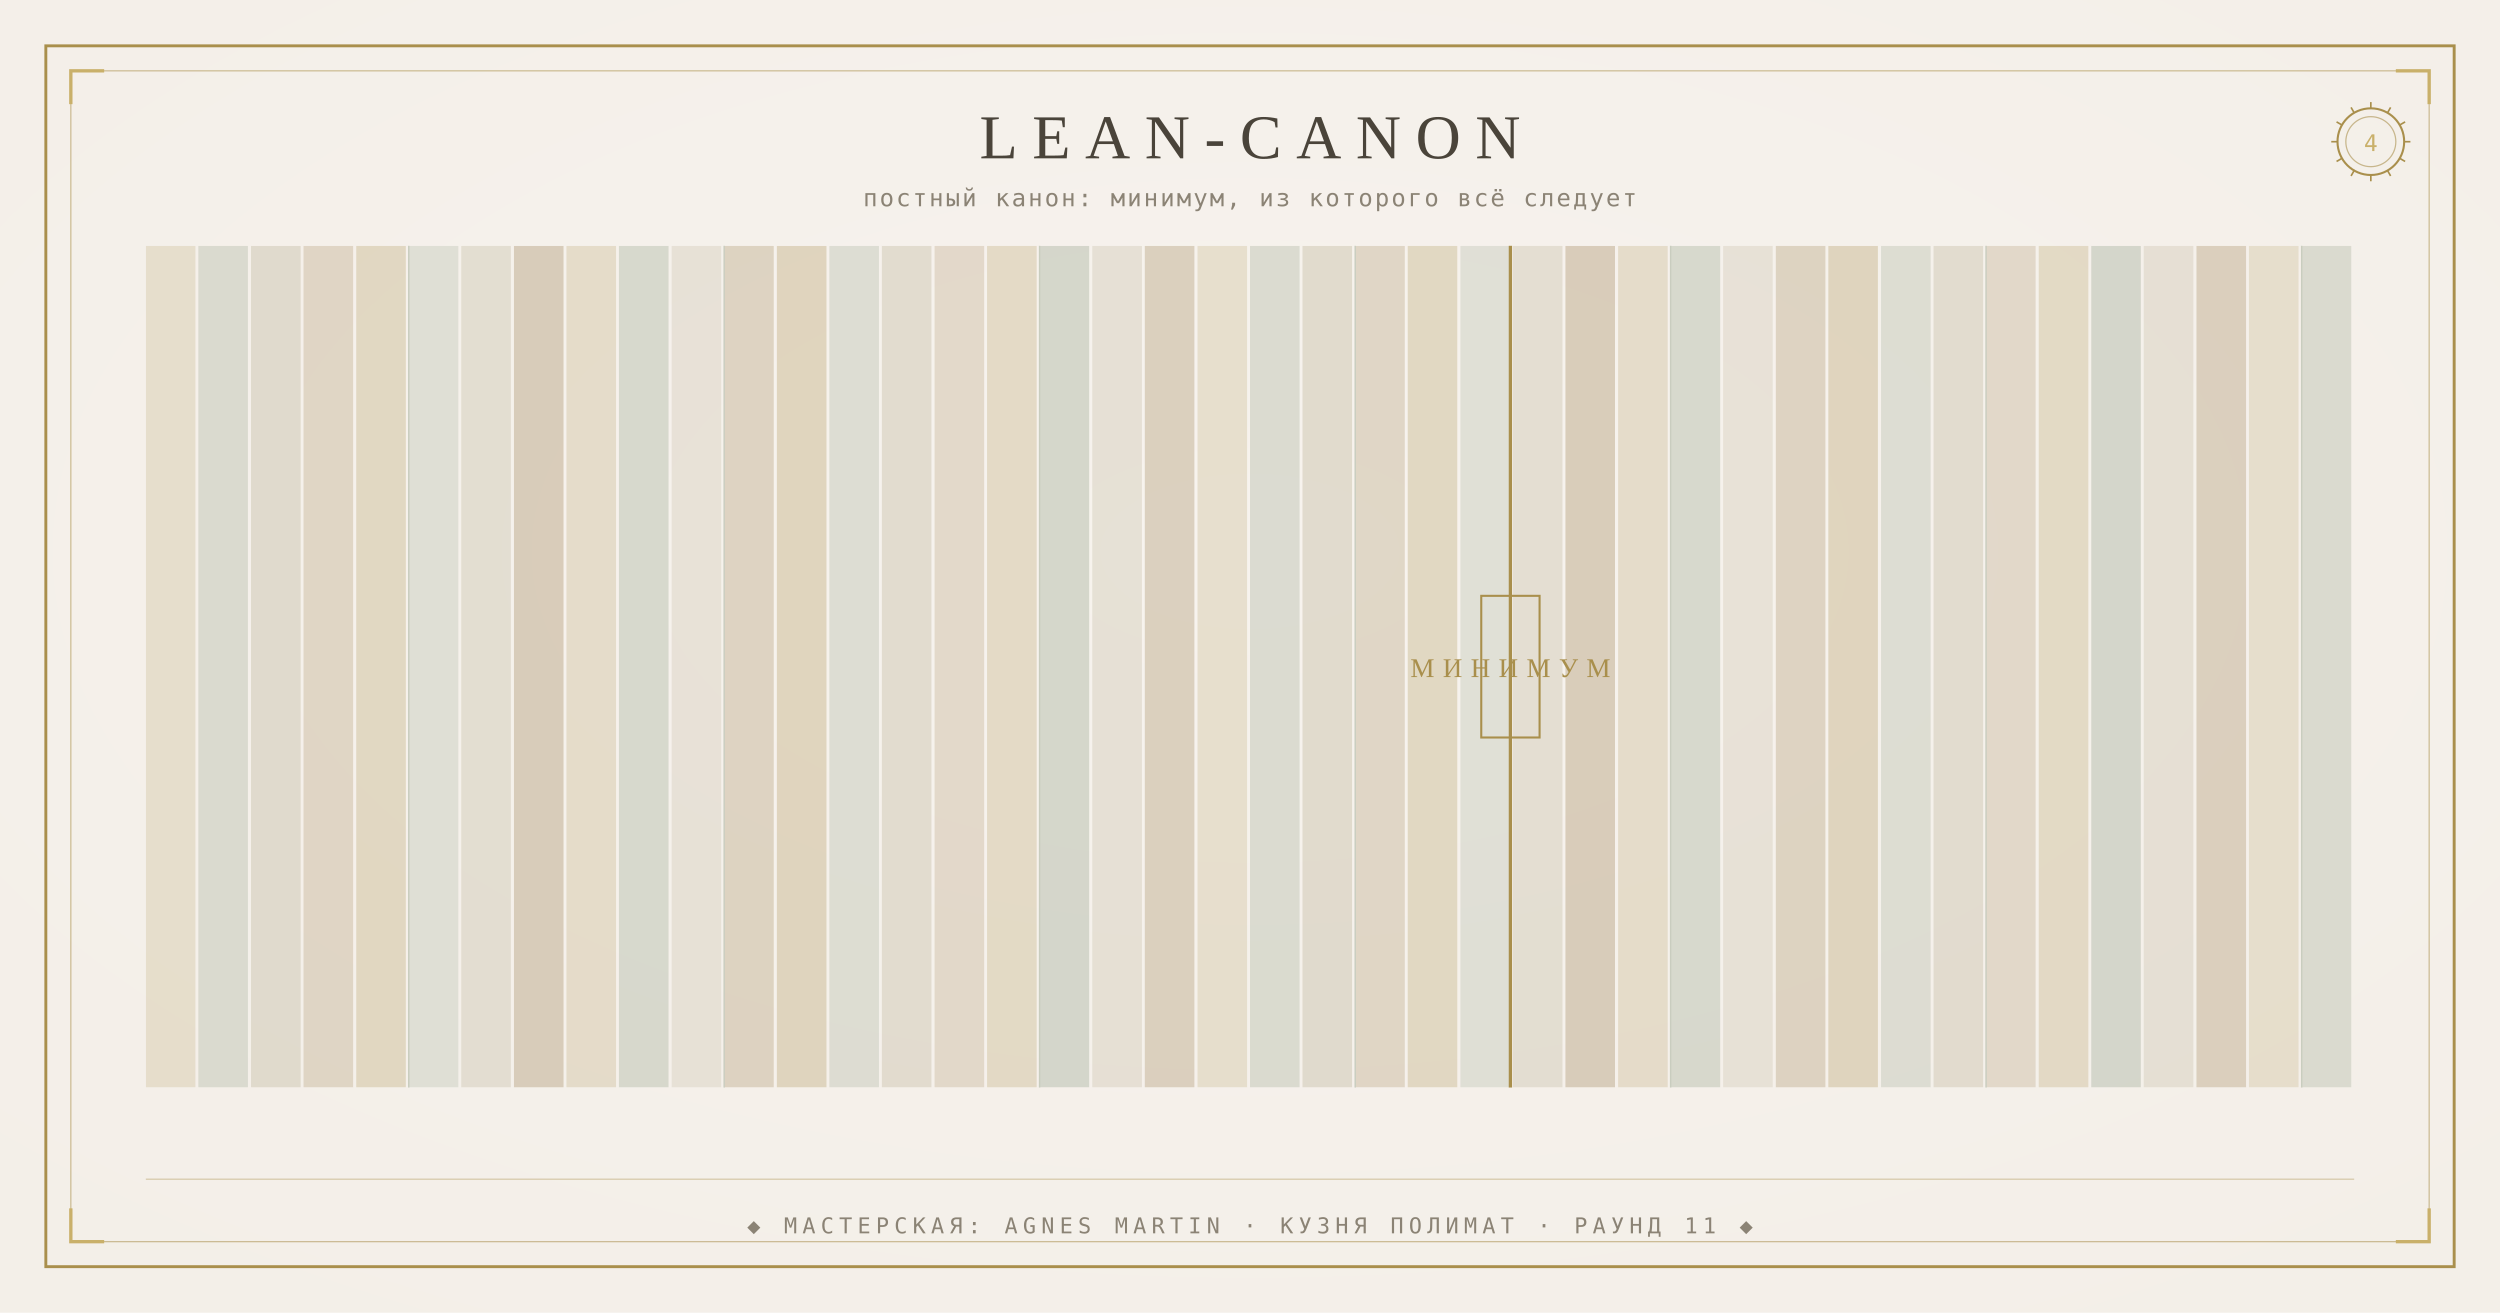
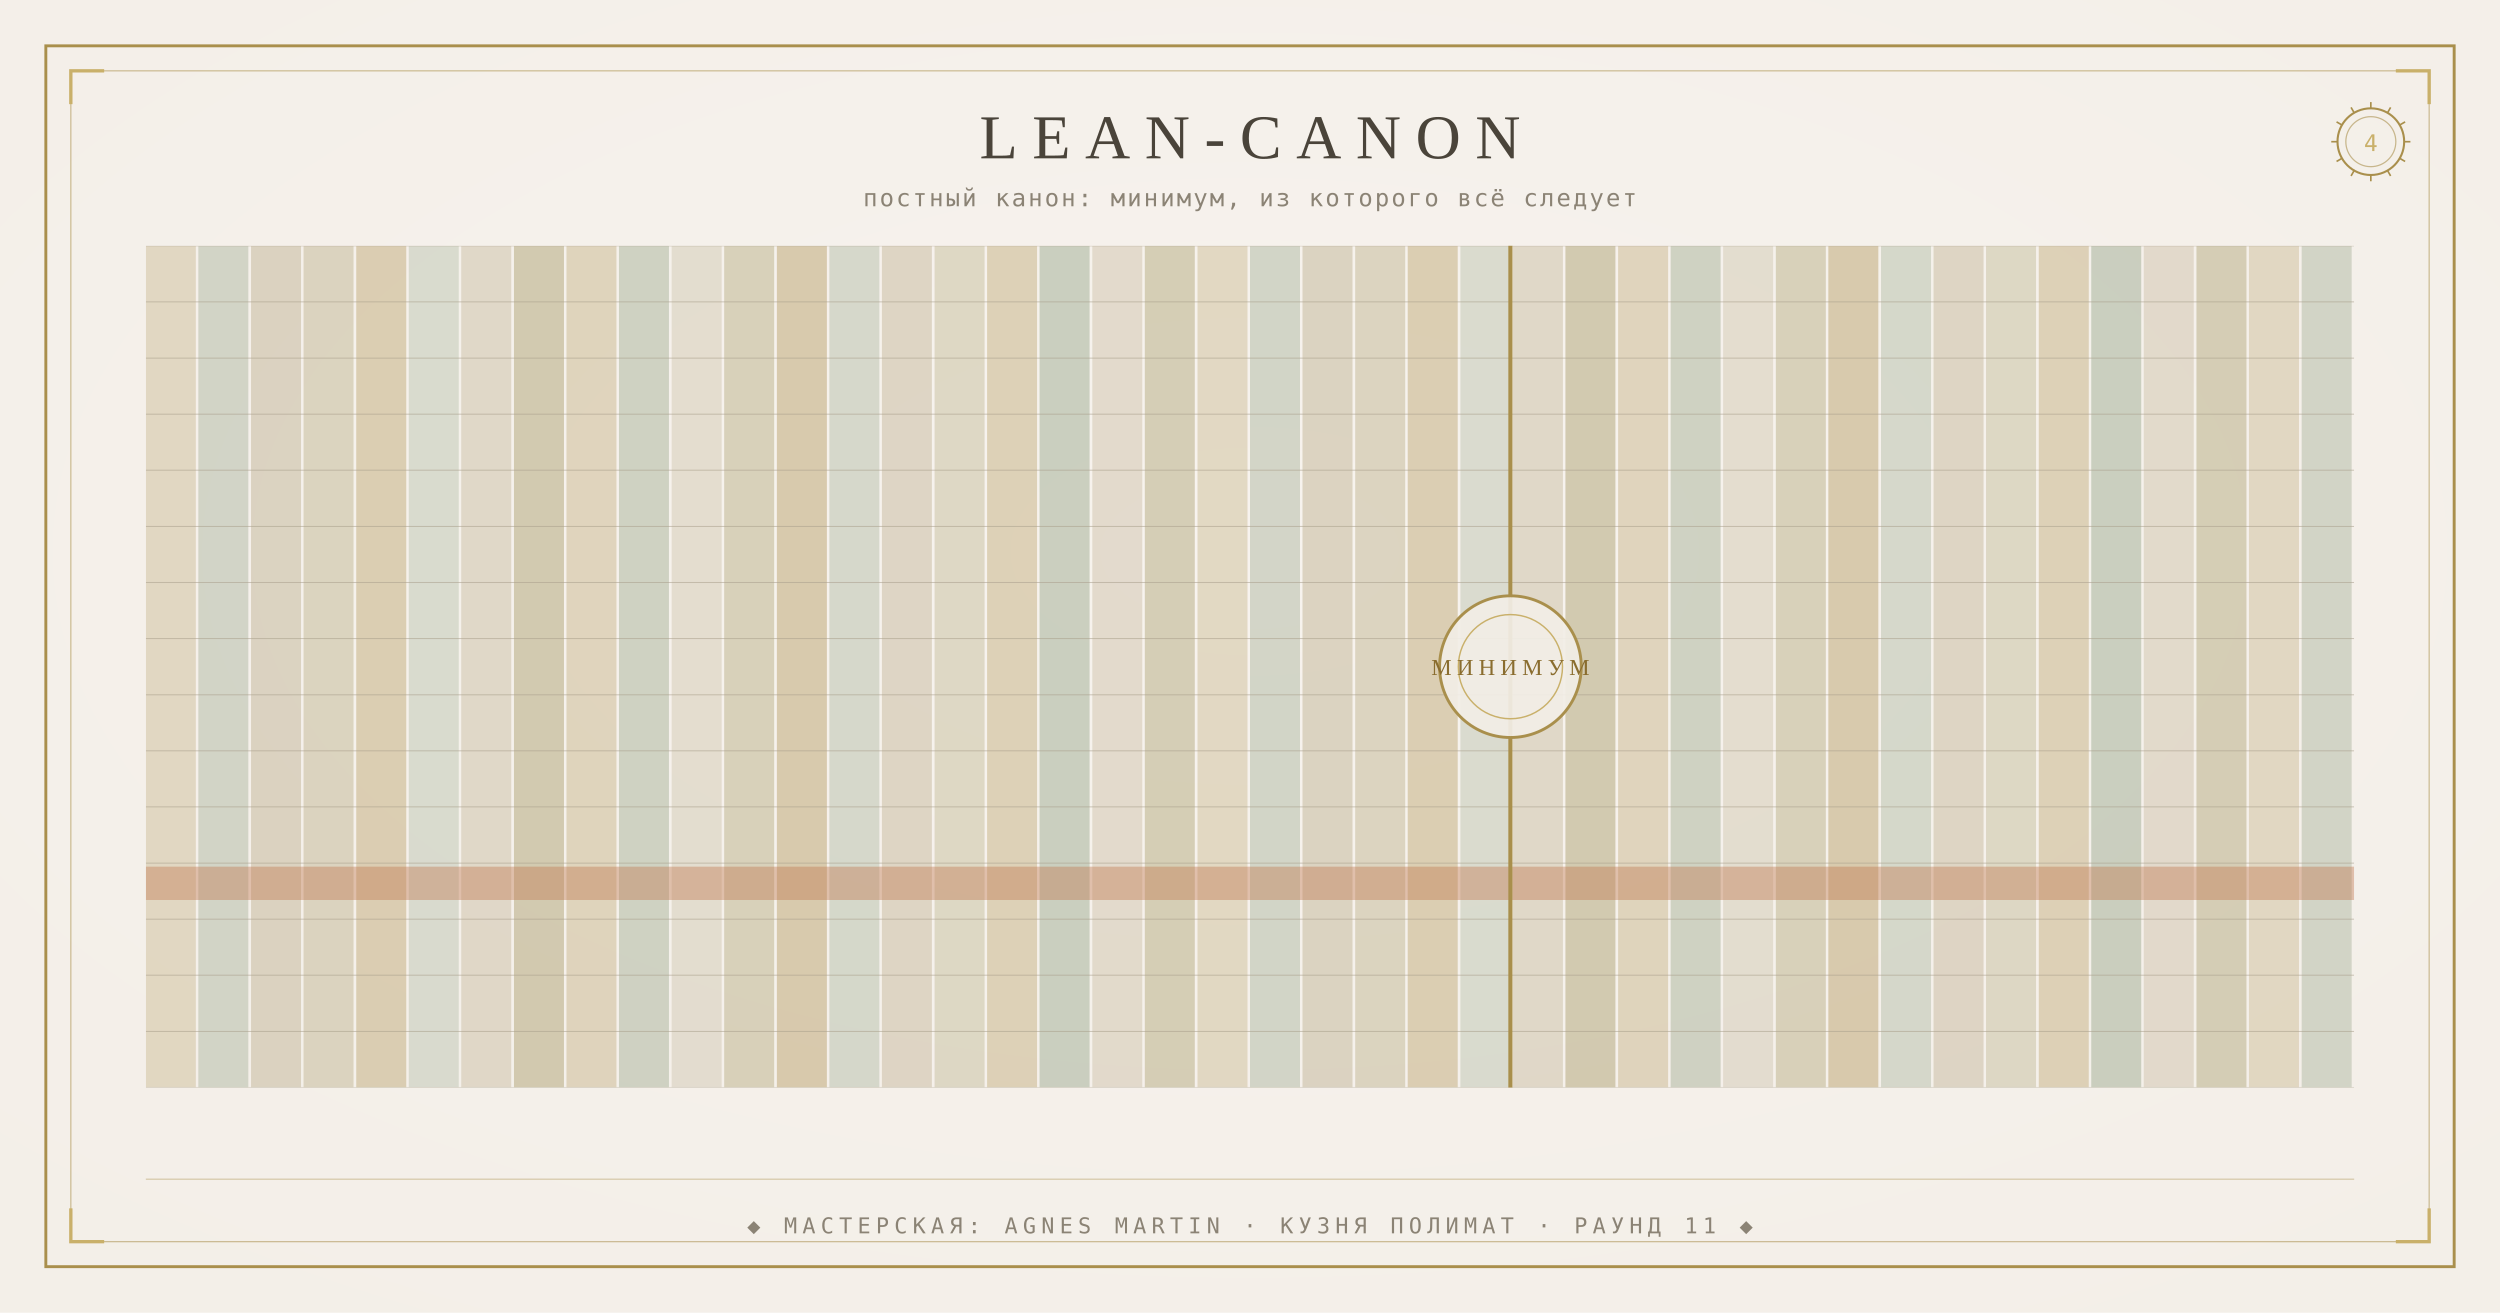
<svg xmlns="http://www.w3.org/2000/svg" viewBox="0 0 1200 630" width="1200" height="630">
  <rect width="1200" height="630" fill="#F2EEE6" />
  <radialGradient id="vig4" cx="0.5" cy="0.42" r="0.95">
    <stop offset="0" stop-color="#F7F4EE" />
    <stop offset="1" stop-color="#F2EEE6" />
  </radialGradient>
  <rect width="1200" height="630" fill="url(#vig4)" opacity="0.9" />
  <rect x="22" y="22" width="1156" height="586" fill="none" stroke="#A98F4C" stroke-width="1.4" />
  <rect x="34" y="34" width="1132" height="562" fill="none" stroke="#A98F4C" stroke-width="0.6" opacity="0.55" />
  <path d="M 34 50 L 34 34 L 50 34" fill="none" stroke="#C9B06A" stroke-width="1.6" />
  <path d="M 1166 50 L 1166 34 L 1150 34" fill="none" stroke="#C9B06A" stroke-width="1.6" />
  <path d="M 34 580 L 34 596 L 50 596" fill="none" stroke="#C9B06A" stroke-width="1.6" />
  <path d="M 1166 580 L 1166 596 L 1150 596" fill="none" stroke="#C9B06A" stroke-width="1.6" />
  <text x="600.0" y="76" text-anchor="middle" font-family="Georgia, 'Times New Roman', serif" font-size="30" fill="#4A443A" letter-spacing="7">LEAN-CANON</text>
  <text x="600.0" y="99" text-anchor="middle" font-family="'Cascadia Mono', ui-monospace, Consolas, monospace" font-size="11.5" fill="#8B8375" letter-spacing="1">постный канон: минимум, из которого всё следует</text>
  <g transform="translate(1138,68)">
    <circle r="16" fill="none" stroke="#A98F4C" stroke-width="1" />
    <circle r="12" fill="none" stroke="#A98F4C" stroke-width="0.6" opacity="0.6" />
    <text y="4.5" text-anchor="middle" font-family="'Cascadia Mono', ui-monospace, Consolas, monospace" font-size="11" fill="#C9B06A">4</text>
    <g stroke="#A98F4C" stroke-width="0.8">
      <line x1="0" y1="-19" x2="0" y2="-16" transform="rotate(0)" />
      <line x1="0" y1="-19" x2="0" y2="-16" transform="rotate(30)" />
      <line x1="0" y1="-19" x2="0" y2="-16" transform="rotate(60)" />
      <line x1="0" y1="-19" x2="0" y2="-16" transform="rotate(90)" />
      <line x1="0" y1="-19" x2="0" y2="-16" transform="rotate(120)" />
      <line x1="0" y1="-19" x2="0" y2="-16" transform="rotate(150)" />
      <line x1="0" y1="-19" x2="0" y2="-16" transform="rotate(180)" />
      <line x1="0" y1="-19" x2="0" y2="-16" transform="rotate(210)" />
      <line x1="0" y1="-19" x2="0" y2="-16" transform="rotate(240)" />
      <line x1="0" y1="-19" x2="0" y2="-16" transform="rotate(270)" />
      <line x1="0" y1="-19" x2="0" y2="-16" transform="rotate(300)" />
      <line x1="0" y1="-19" x2="0" y2="-16" transform="rotate(330)" />
    </g>
  </g>
  <line x1="70" y1="566" x2="1130" y2="566" stroke="#A98F4C" stroke-width="0.5" opacity="0.5" />
  <text x="600.0" y="592" text-anchor="middle" font-family="'Cascadia Mono', ui-monospace, Consolas, monospace" font-size="10.5" fill="#8B8375" letter-spacing="2.5">◆ МАСТЕРСКАЯ: AGNES MARTIN · КУЗНЯ ПОЛИМАТ · РАУНД 11 ◆</text>
  <clipPath id="clip4">
    <rect x="70" y="118" width="1060" height="404" />
  </clipPath>
  <g clip-path="url(#clip4)">
-     <rect x="70.0" y="118" width="23.8" height="404" fill="#D8CBAE" opacity="0.50" />
-     <rect x="95.2" y="118" width="23.8" height="404" fill="#C9CDBF" opacity="0.62" />
-     <rect x="120.5" y="118" width="23.8" height="404" fill="#D9D2C2" opacity="0.74" />
-     <rect x="145.7" y="118" width="23.8" height="404" fill="#CFC0A8" opacity="0.56" />
-     <rect x="171.0" y="118" width="23.8" height="404" fill="#D8CBAE" opacity="0.68" />
-     <rect x="196.2" y="118" width="23.8" height="404" fill="#C9CDBF" opacity="0.50" />
-     <line x1="196.2" y1="118" x2="196.2" y2="522" stroke="#C9CDBF" stroke-width="0.7" />
-     <rect x="221.4" y="118" width="23.8" height="404" fill="#D9D2C2" opacity="0.62" />
-     <rect x="246.7" y="118" width="23.8" height="404" fill="#CFC0A8" opacity="0.74" />
-     <rect x="271.9" y="118" width="23.8" height="404" fill="#D8CBAE" opacity="0.56" />
-     <rect x="297.1" y="118" width="23.8" height="404" fill="#C9CDBF" opacity="0.68" />
-     <rect x="322.4" y="118" width="23.8" height="404" fill="#D9D2C2" opacity="0.50" />
-     <rect x="347.6" y="118" width="23.8" height="404" fill="#CFC0A8" opacity="0.62" />
-     <line x1="347.6" y1="118" x2="347.6" y2="522" stroke="#C9CDBF" stroke-width="0.7" />
-     <rect x="372.9" y="118" width="23.8" height="404" fill="#D8CBAE" opacity="0.74" />
-     <rect x="398.1" y="118" width="23.8" height="404" fill="#C9CDBF" opacity="0.56" />
-     <rect x="423.3" y="118" width="23.8" height="404" fill="#D9D2C2" opacity="0.68" />
-     <rect x="448.6" y="118" width="23.8" height="404" fill="#CFC0A8" opacity="0.50" />
-     <rect x="473.8" y="118" width="23.8" height="404" fill="#D8CBAE" opacity="0.62" />
-     <rect x="499.0" y="118" width="23.8" height="404" fill="#C9CDBF" opacity="0.74" />
-     <line x1="499.0" y1="118" x2="499.0" y2="522" stroke="#C9CDBF" stroke-width="0.7" />
-     <rect x="524.3" y="118" width="23.8" height="404" fill="#D9D2C2" opacity="0.56" />
-     <rect x="549.5" y="118" width="23.8" height="404" fill="#CFC0A8" opacity="0.68" />
-     <rect x="574.8" y="118" width="23.8" height="404" fill="#D8CBAE" opacity="0.50" />
-     <rect x="600.0" y="118" width="23.8" height="404" fill="#C9CDBF" opacity="0.62" />
-     <rect x="625.2" y="118" width="23.8" height="404" fill="#D9D2C2" opacity="0.74" />
-     <rect x="650.5" y="118" width="23.8" height="404" fill="#CFC0A8" opacity="0.56" />
-     <line x1="650.5" y1="118" x2="650.5" y2="522" stroke="#C9CDBF" stroke-width="0.7" />
-     <rect x="675.7" y="118" width="23.8" height="404" fill="#D8CBAE" opacity="0.68" />
-     <rect x="701.0" y="118" width="23.8" height="404" fill="#C9CDBF" opacity="0.50" />
-     <rect x="726.2" y="118" width="23.8" height="404" fill="#D9D2C2" opacity="0.62" />
-     <rect x="751.4" y="118" width="23.8" height="404" fill="#CFC0A8" opacity="0.74" />
-     <rect x="776.7" y="118" width="23.8" height="404" fill="#D8CBAE" opacity="0.56" />
-     <rect x="801.9" y="118" width="23.8" height="404" fill="#C9CDBF" opacity="0.68" />
-     <line x1="801.9" y1="118" x2="801.9" y2="522" stroke="#C9CDBF" stroke-width="0.7" />
-     <rect x="827.1" y="118" width="23.8" height="404" fill="#D9D2C2" opacity="0.50" />
-     <rect x="852.4" y="118" width="23.8" height="404" fill="#CFC0A8" opacity="0.62" />
-     <rect x="877.6" y="118" width="23.8" height="404" fill="#D8CBAE" opacity="0.74" />
-     <rect x="902.9" y="118" width="23.8" height="404" fill="#C9CDBF" opacity="0.56" />
-     <rect x="928.1" y="118" width="23.8" height="404" fill="#D9D2C2" opacity="0.68" />
-     <rect x="953.3" y="118" width="23.8" height="404" fill="#CFC0A8" opacity="0.50" />
-     <line x1="953.3" y1="118" x2="953.3" y2="522" stroke="#C9CDBF" stroke-width="0.7" />
-     <rect x="978.6" y="118" width="23.8" height="404" fill="#D8CBAE" opacity="0.62" />
-     <rect x="1003.8" y="118" width="23.8" height="404" fill="#C9CDBF" opacity="0.74" />
-     <rect x="1029.0" y="118" width="23.8" height="404" fill="#D9D2C2" opacity="0.56" />
-     <rect x="1054.3" y="118" width="23.8" height="404" fill="#CFC0A8" opacity="0.68" />
-     <rect x="1079.5" y="118" width="23.8" height="404" fill="#D8CBAE" opacity="0.50" />
-     <rect x="1104.8" y="118" width="23.8" height="404" fill="#C9CDBF" opacity="0.62" />
-     <line x1="1104.8" y1="118" x2="1104.8" y2="522" stroke="#C9CDBF" stroke-width="0.7" />
-     <line x1="725" y1="118" x2="725" y2="522" stroke="#A98F4C" stroke-width="1.6" />
-     <rect x="711" y="286" width="28" height="68" fill="none" stroke="#A98F4C" stroke-width="1" />
-     <text x="725" y="325" text-anchor="middle" font-family="Georgia, 'Times New Roman', serif" font-size="13" fill="#A98F4C" letter-spacing="4">МИНИМУМ</text>
+     <rect x="70.0" y="118" width="24.0" height="404" fill="#D2C2A0" opacity="0.55" />
+     <rect x="95.2" y="118" width="24.0" height="404" fill="#C2C8B6" opacity="0.69" />
+     <rect x="120.5" y="118" width="24.0" height="404" fill="#D6CCB8" opacity="0.83" />
+     <rect x="145.7" y="118" width="24.0" height="404" fill="#CBC2A4" opacity="0.62" />
+     <rect x="171.0" y="118" width="24.0" height="404" fill="#D2C2A0" opacity="0.76" />
+     <rect x="196.2" y="118" width="24.0" height="404" fill="#C2C8B6" opacity="0.55" />
+     <rect x="221.4" y="118" width="24.0" height="404" fill="#D6CCB8" opacity="0.69" />
+     <rect x="246.7" y="118" width="24.0" height="404" fill="#CBC2A4" opacity="0.83" />
+     <rect x="271.9" y="118" width="24.0" height="404" fill="#D2C2A0" opacity="0.62" />
+     <rect x="297.1" y="118" width="24.0" height="404" fill="#C2C8B6" opacity="0.76" />
+     <rect x="322.4" y="118" width="24.0" height="404" fill="#D6CCB8" opacity="0.55" />
+     <rect x="347.6" y="118" width="24.0" height="404" fill="#CBC2A4" opacity="0.69" />
+     <rect x="372.9" y="118" width="24.0" height="404" fill="#D2C2A0" opacity="0.83" />
+     <rect x="398.1" y="118" width="24.0" height="404" fill="#C2C8B6" opacity="0.62" />
+     <rect x="423.3" y="118" width="24.0" height="404" fill="#D6CCB8" opacity="0.76" />
+     <rect x="448.6" y="118" width="24.0" height="404" fill="#CBC2A4" opacity="0.55" />
+     <rect x="473.8" y="118" width="24.0" height="404" fill="#D2C2A0" opacity="0.69" />
+     <rect x="499.0" y="118" width="24.0" height="404" fill="#C2C8B6" opacity="0.83" />
+     <rect x="524.3" y="118" width="24.0" height="404" fill="#D6CCB8" opacity="0.62" />
+     <rect x="549.5" y="118" width="24.0" height="404" fill="#CBC2A4" opacity="0.76" />
+     <rect x="574.8" y="118" width="24.0" height="404" fill="#D2C2A0" opacity="0.55" />
+     <rect x="600.0" y="118" width="24.0" height="404" fill="#C2C8B6" opacity="0.69" />
+     <rect x="625.2" y="118" width="24.0" height="404" fill="#D6CCB8" opacity="0.83" />
+     <rect x="650.5" y="118" width="24.0" height="404" fill="#CBC2A4" opacity="0.62" />
+     <rect x="675.7" y="118" width="24.0" height="404" fill="#D2C2A0" opacity="0.76" />
+     <rect x="701.0" y="118" width="24.0" height="404" fill="#C2C8B6" opacity="0.55" />
+     <rect x="726.2" y="118" width="24.0" height="404" fill="#D6CCB8" opacity="0.69" />
+     <rect x="751.4" y="118" width="24.0" height="404" fill="#CBC2A4" opacity="0.83" />
+     <rect x="776.7" y="118" width="24.0" height="404" fill="#D2C2A0" opacity="0.62" />
+     <rect x="801.9" y="118" width="24.0" height="404" fill="#C2C8B6" opacity="0.76" />
+     <rect x="827.1" y="118" width="24.0" height="404" fill="#D6CCB8" opacity="0.55" />
+     <rect x="852.4" y="118" width="24.0" height="404" fill="#CBC2A4" opacity="0.69" />
+     <rect x="877.6" y="118" width="24.0" height="404" fill="#D2C2A0" opacity="0.83" />
+     <rect x="902.9" y="118" width="24.0" height="404" fill="#C2C8B6" opacity="0.62" />
+     <rect x="928.1" y="118" width="24.0" height="404" fill="#D6CCB8" opacity="0.76" />
+     <rect x="953.3" y="118" width="24.0" height="404" fill="#CBC2A4" opacity="0.55" />
+     <rect x="978.6" y="118" width="24.0" height="404" fill="#D2C2A0" opacity="0.69" />
+     <rect x="1003.8" y="118" width="24.0" height="404" fill="#C2C8B6" opacity="0.83" />
+     <rect x="1029.0" y="118" width="24.0" height="404" fill="#D6CCB8" opacity="0.62" />
+     <rect x="1054.3" y="118" width="24.0" height="404" fill="#CBC2A4" opacity="0.76" />
+     <rect x="1079.5" y="118" width="24.0" height="404" fill="#D2C2A0" opacity="0.55" />
+     <rect x="1104.8" y="118" width="24.0" height="404" fill="#C2C8B6" opacity="0.69" />
+     <line x1="70" y1="118.0" x2="1130" y2="118.0" stroke="#A99F8C" stroke-width="0.5" opacity="0.55" />
+     <line x1="70" y1="144.9" x2="1130" y2="144.9" stroke="#A99F8C" stroke-width="0.5" opacity="0.55" />
+     <line x1="70" y1="171.9" x2="1130" y2="171.9" stroke="#A99F8C" stroke-width="0.5" opacity="0.55" />
+     <line x1="70" y1="198.8" x2="1130" y2="198.8" stroke="#A99F8C" stroke-width="0.5" opacity="0.55" />
+     <line x1="70" y1="225.7" x2="1130" y2="225.7" stroke="#A99F8C" stroke-width="0.5" opacity="0.55" />
+     <line x1="70" y1="252.7" x2="1130" y2="252.7" stroke="#A99F8C" stroke-width="0.5" opacity="0.55" />
+     <line x1="70" y1="279.6" x2="1130" y2="279.6" stroke="#A99F8C" stroke-width="0.5" opacity="0.55" />
+     <line x1="70" y1="306.5" x2="1130" y2="306.5" stroke="#A99F8C" stroke-width="0.5" opacity="0.55" />
+     <line x1="70" y1="333.5" x2="1130" y2="333.5" stroke="#A99F8C" stroke-width="0.5" opacity="0.55" />
+     <line x1="70" y1="360.4" x2="1130" y2="360.4" stroke="#A99F8C" stroke-width="0.5" opacity="0.55" />
+     <line x1="70" y1="387.3" x2="1130" y2="387.3" stroke="#A99F8C" stroke-width="0.5" opacity="0.55" />
+     <line x1="70" y1="414.3" x2="1130" y2="414.3" stroke="#A99F8C" stroke-width="0.5" opacity="0.55" />
+     <line x1="70" y1="441.2" x2="1130" y2="441.2" stroke="#A99F8C" stroke-width="0.5" opacity="0.55" />
+     <line x1="70" y1="468.1" x2="1130" y2="468.1" stroke="#A99F8C" stroke-width="0.5" opacity="0.55" />
+     <line x1="70" y1="495.1" x2="1130" y2="495.1" stroke="#A99F8C" stroke-width="0.5" opacity="0.55" />
+     <line x1="70" y1="522.0" x2="1130" y2="522.0" stroke="#A99F8C" stroke-width="0.5" opacity="0.55" />
+     <rect x="70" y="416" width="1060" height="16" fill="#C07A52" opacity="0.42" />
+     <line x1="725" y1="118" x2="725" y2="522" stroke="#A98F4C" stroke-width="2" />
+     <circle cx="725" cy="320" r="34" fill="#F2EEE6" opacity="0.92" />
+     <circle cx="725" cy="320" r="34" fill="none" stroke="#A98F4C" stroke-width="1.4" />
+     <circle cx="725" cy="320" r="25" fill="none" stroke="#C9B06A" stroke-width="0.7" />
+     <text x="725" y="324" text-anchor="middle" font-family="Georgia, 'Times New Roman', serif" font-size="11" fill="#8A6D2F" letter-spacing="2.5">МИНИМУМ</text>
  </g>
</svg>
